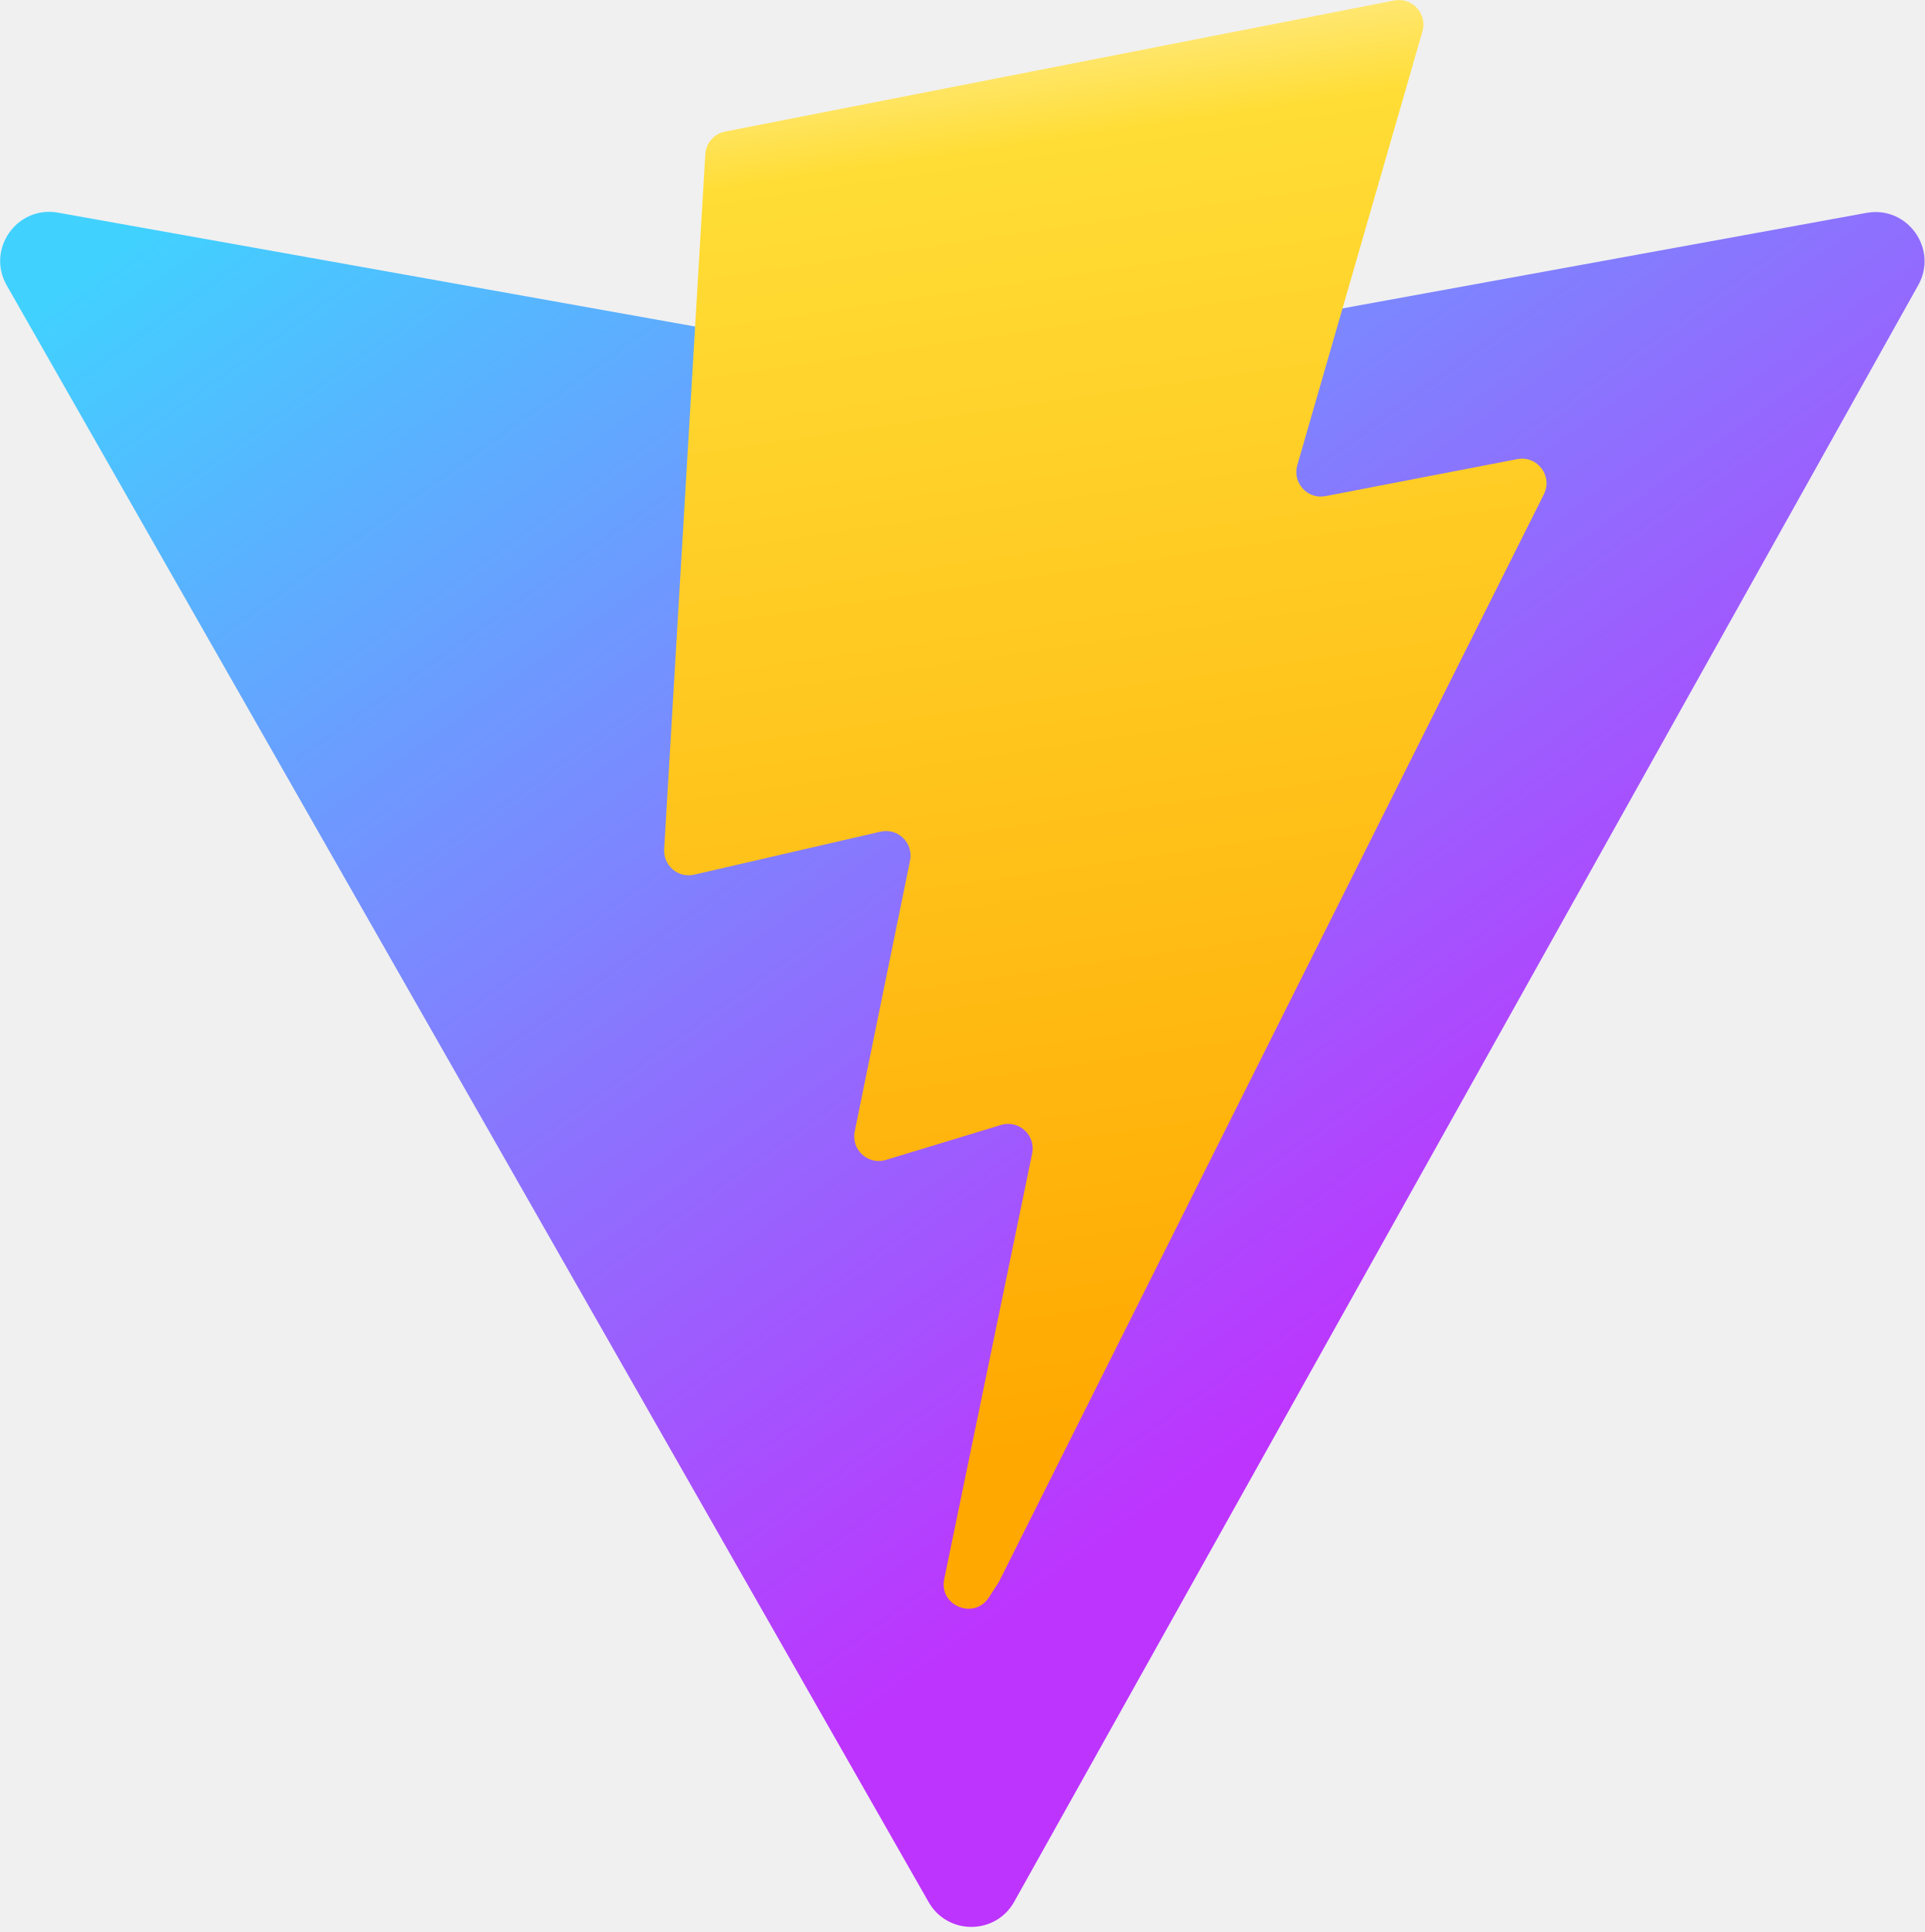
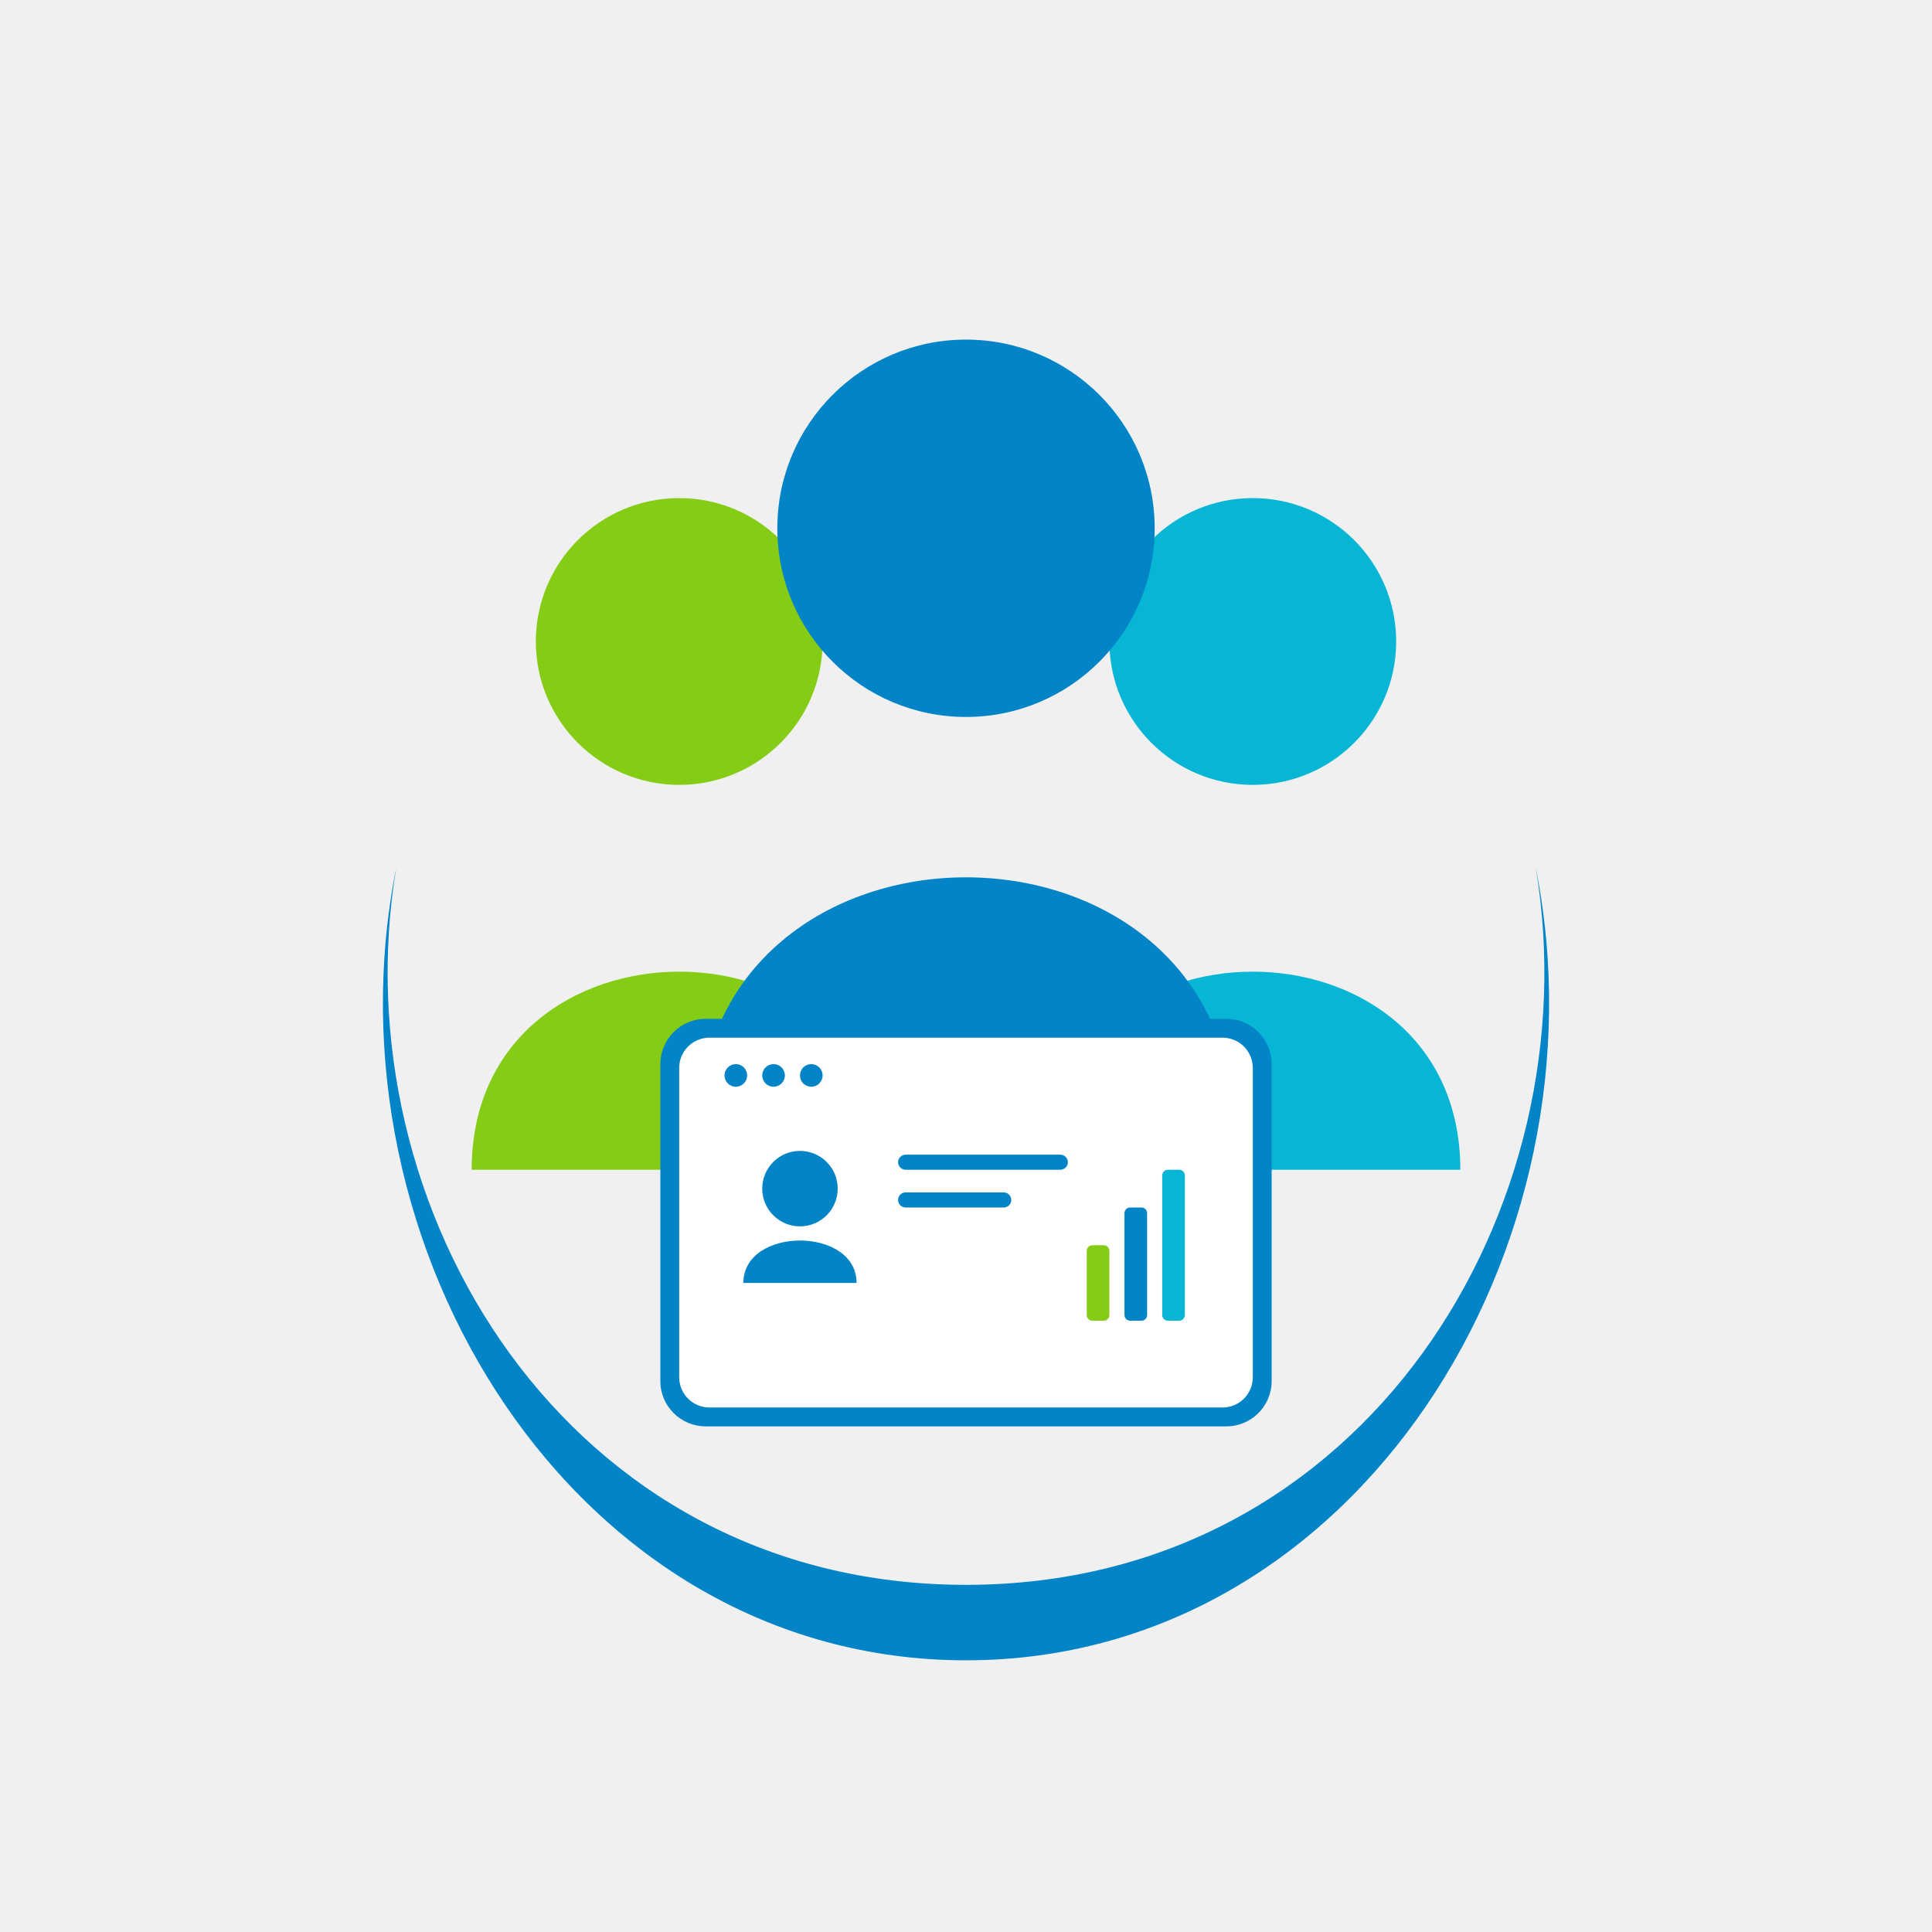
- <svg xmlns="http://www.w3.org/2000/svg" aria-hidden="true" role="img" class="iconify iconify--logos" width="31.88" height="32" preserveAspectRatio="xMidYMid meet" viewBox="0 0 256 257">
-   <defs>
-     <linearGradient id="IconifyId1813088fe1fbc01fb466" x1="-.828%" x2="57.636%" y1="7.652%" y2="78.411%">
-       <stop offset="0%" stop-color="#41D1FF" />
-       <stop offset="100%" stop-color="#BD34FE" />
-     </linearGradient>
-     <linearGradient id="IconifyId1813088fe1fbc01fb467" x1="43.376%" x2="50.316%" y1="2.242%" y2="89.03%">
-       <stop offset="0%" stop-color="#FFEA83" />
-       <stop offset="8.333%" stop-color="#FFDD35" />
-       <stop offset="100%" stop-color="#FFA800" />
-     </linearGradient>
-   </defs>
-   <path fill="url(#IconifyId1813088fe1fbc01fb466)" d="M255.153 37.938L134.897 252.976c-2.483 4.44-8.862 4.466-11.382.048L.875 37.958c-2.746-4.814 1.371-10.646 6.827-9.67l120.385 21.517a6.537 6.537 0 0 0 2.322-.004l117.867-21.483c5.438-.991 9.574 4.796 6.877 9.62Z" />
-   <path fill="url(#IconifyId1813088fe1fbc01fb467)" d="M185.432.063L96.44 17.501a3.268 3.268 0 0 0-2.634 3.014l-5.474 92.456a3.268 3.268 0 0 0 3.997 3.378l24.777-5.718c2.318-.535 4.413 1.507 3.936 3.838l-7.361 36.047c-.495 2.426 1.782 4.5 4.151 3.78l15.304-4.649c2.372-.72 4.652 1.36 4.15 3.788l-11.698 56.621c-.732 3.542 3.979 5.473 5.943 2.437l1.313-2.028l72.516-144.72c1.215-2.423-.88-5.186-3.54-4.672l-25.505 4.922c-2.396.462-4.435-1.77-3.759-4.114l16.646-57.705c.677-2.35-1.37-4.583-3.769-4.113Z" />
+ <svg xmlns="http://www.w3.org/2000/svg" viewBox="0 0 512 512" fill="none">
+   <circle cx="180" cy="170" r="38" fill="#84cc16" />
+   <path d="M 125 310 C 125 240, 235 240, 235 310 Z" fill="#84cc16" />
+   <circle cx="332" cy="170" r="38" fill="#06b6d4" />
+   <path d="M 277 310 C 277 240, 387 240, 387 310 Z" fill="#06b6d4" />
+   <circle cx="256" cy="140" r="50" fill="#0284c7" />
+   <path d="M 185 300 C 185 210, 327 210, 327 300 Z" fill="#0284c7" />
+   <rect x="175" y="270" width="162" height="108" rx="12" fill="#0284c7" />
+   <rect x="180" y="275" width="152" height="98" rx="8" fill="#ffffff" />
+   <circle cx="195" cy="285" r="3" fill="#0284c7" />
+   <circle cx="205" cy="285" r="3" fill="#0284c7" />
+   <circle cx="215" cy="285" r="3" fill="#0284c7" />
+   <circle cx="212" cy="315" r="10" fill="#0284c7" />
+   <path d="M 197 340 C 197 325, 227 325, 227 340 Z" fill="#0284c7" />
+   <rect x="238" y="306" width="45" height="4" rx="2" fill="#0284c7" />
+   <rect x="238" y="316" width="30" height="4" rx="2" fill="#0284c7" />
+   <rect x="288" y="330" width="6" height="20" rx="1.5" fill="#84cc16" />
+   <rect x="298" y="320" width="6" height="30" rx="1.5" fill="#0284c7" />
+   <rect x="308" y="310" width="6" height="40" rx="1.5" fill="#06b6d4" />
+   <path d="M 105 230 C 90 320, 150 420, 256 420 C 362 420, 422 320, 407 230 C 427 330, 360 440, 256 440 C 152 440, 85 330, 105 230 Z" fill="#0284c7" />
</svg>
